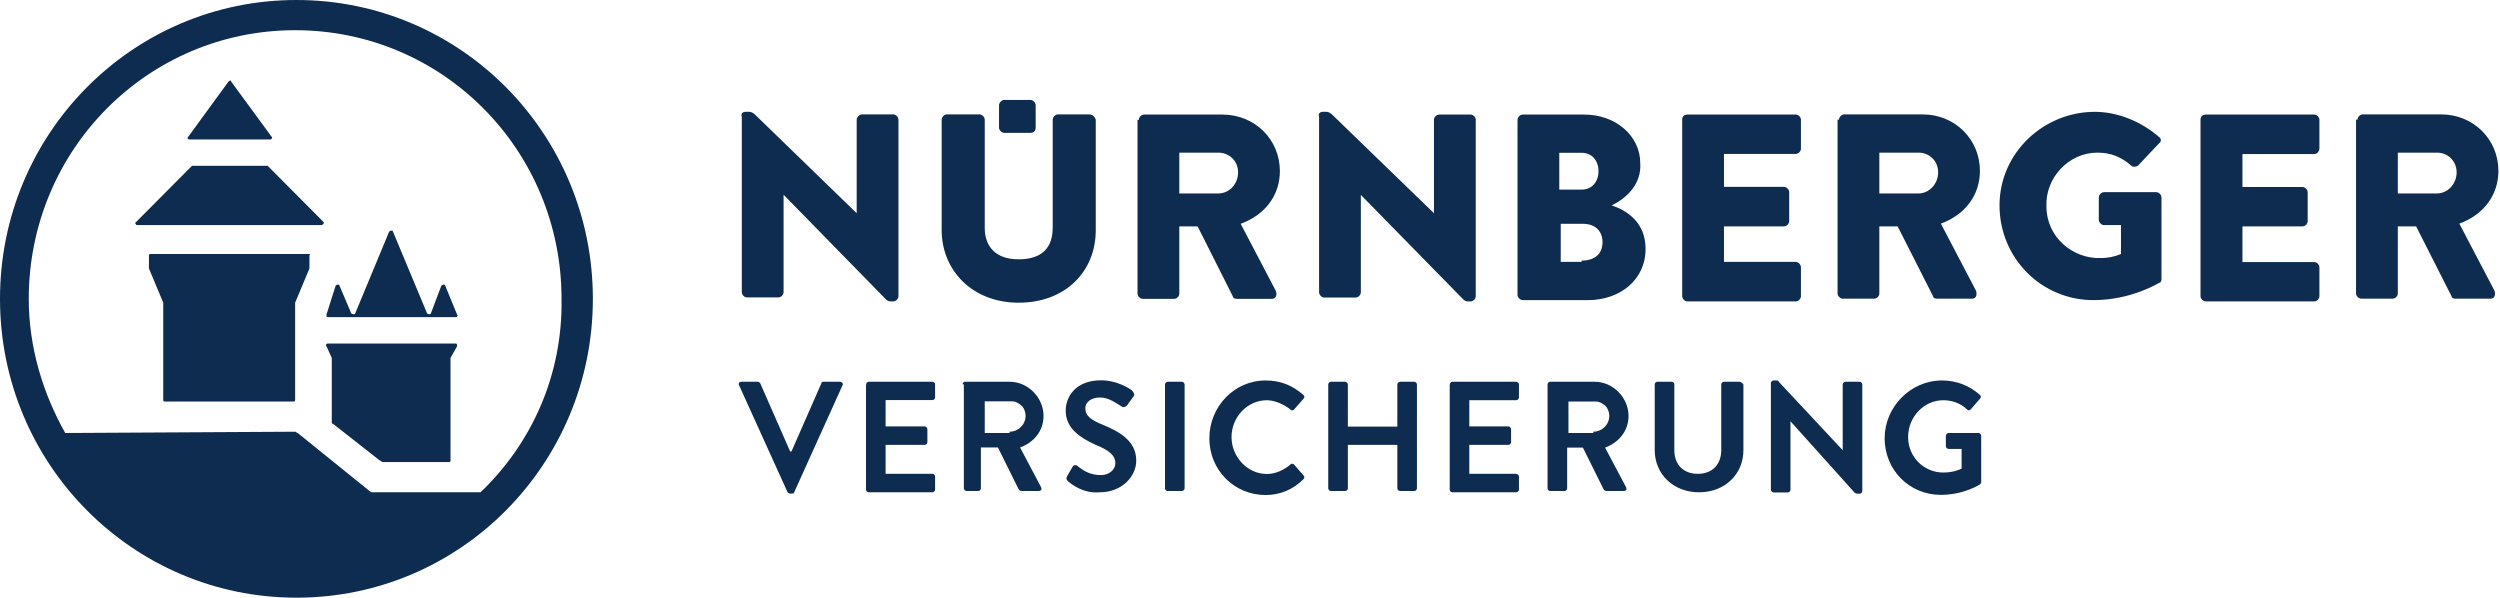
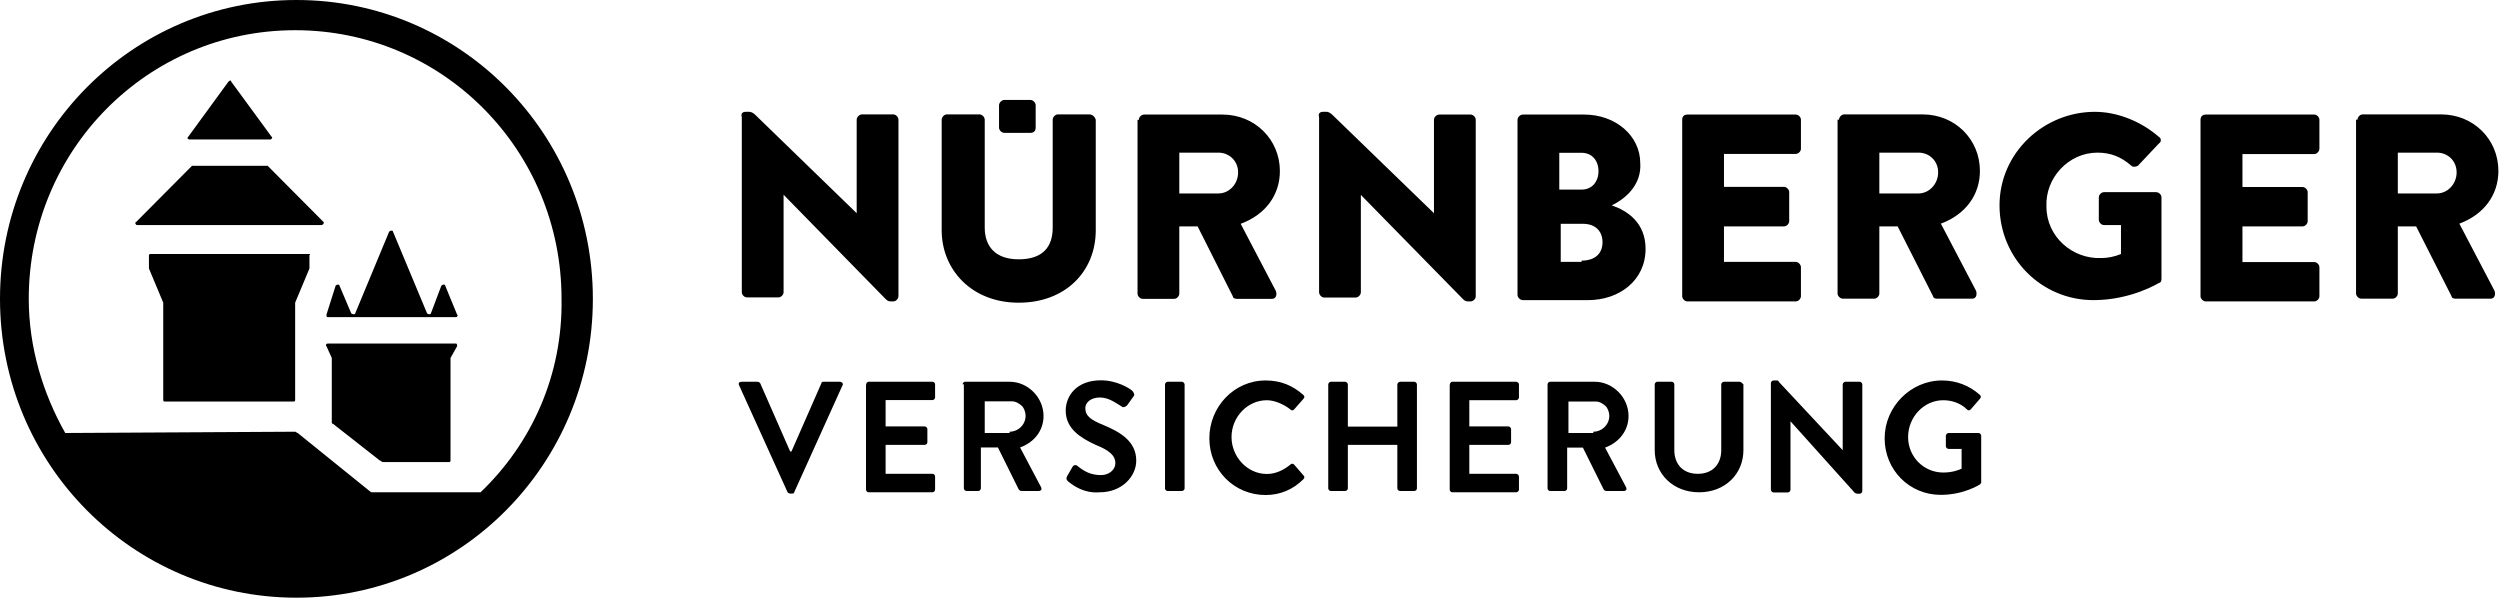
<svg xmlns="http://www.w3.org/2000/svg" version="1.2" viewBox="0 0 1556 372" width="1556" height="372">
  <style>
- 		.s0 { fill: #0e2c4f } 
+ 		.s0 { fill: #0e2c4f }
	</style>
-   <path id="Layer" fill-rule="evenodd" class="s0" d="m843.7 185.2h-19.5c-1.6 0-3.2-1.7-3.2-3.3v-109c-0.8-2.4 0.8-3.3 2.4-3.3h2.5c0.8 0 2.4 0.9 3.2 1.7l63.4 61.4v-58.1c0-1.7 1.6-3.3 3.3-3.3h19.5c1.6 0 3.2 1.6 3.2 3.3v109.8c0 1.6-1.6 3.2-3.2 3.2h-1.7c-1.6 0-2.4-0.8-3.2-1.6l-63.4-64.7v60.6c0 1.6-1.6 3.3-3.3 3.3zm-77.2 86.8c0 12.3 9.8 23 22 23 5.6 0 10.5-2.5 14.6-5.8q1.2-1.2 2.4 0l5.7 6.6q1.3 1.2 0 2.5c-6.5 6.5-14.6 9.8-23.5 9.8-19.6 0-35-15.6-35-35.3 0-19.6 15.4-36 35-36 9.7 0 17 3.3 23.5 9q1.3 1.2 0 2.5l-5.7 6.5q-1.2 1.3-2.4 0c-4.1-3.2-9.8-5.7-14.6-5.7-12.2 0-22 10.6-22 22.9zm115.4-32.7v64.7c0 0.8-0.8 1.6-1.6 1.6h-8.9c-0.8 0-1.7-0.8-1.7-1.6v-27.1h-30.8v27.1c0 0.8-0.8 1.6-1.7 1.6h-8.9c-0.8 0-1.6-0.8-1.6-1.6v-64.7c0-0.8 0.8-1.7 1.6-1.7h8.9c0.8 0 1.7 0.8 1.7 1.7v26.2h30.8v-26.2c0-0.8 0.9-1.7 1.7-1.7h8.9c0.8 0 1.6 0.9 1.6 1.7zm-114.6-54.9l-21.9-43.5h-11.4v41.8c0 1.7-1.6 3.3-3.2 3.3h-19.6c-1.6 0-3.2-1.6-3.2-3.3v-108.1h0.8c0-1.7 1.6-3.3 3.3-3.3h48.7c20.3 0 35.8 15.6 35.8 35.2 0 14.8-8.9 27.1-24.4 32.8l21.9 41.8c0.9 2.4 0 4.9-2.4 4.9h-21.9c-1.7 0-2.5-0.8-2.5-1.6zm3.3-77.1c0-7.3-5.7-12.3-12.2-12.3h-24.4v25.4h24.4c6.5 0 12.2-5.7 12.2-13.1zm673-32.7v18c0 1.6-1.6 3.3-3.2 3.3h-44.7v20.5h37.4c1.6 0 3.2 1.6 3.2 3.2v18.1c0 1.6-1.6 3.2-3.2 3.2h-37.4v22.2h44.7c1.6 0 3.2 1.6 3.2 3.2v18.1c0 1.6-1.6 3.2-3.2 3.2h-67.5c-1.6 0-3.3-1.6-3.3-3.2v-109.8c0-2.5 1.7-3.3 3.3-3.3h67.5c1.6 0 3.2 1.6 3.2 3.3zm-706.3 164.7v64.7c0 0.8-0.9 1.6-1.7 1.6h-8.9c-0.8 0-1.6-0.8-1.6-1.6v-64.7c0-0.8 0.8-1.7 1.6-1.7h8.9c0.8 0 1.7 0.9 1.7 1.7zm421.8 0v66.3c0 0.9-0.8 1.7-1.6 1.7h-0.8c-0.8 0-1.6 0-2.5-0.8l-39.8-44.3v42.6c0 0.8-0.8 1.7-1.6 1.7h-8.9c-0.9 0-1.7-0.9-1.7-1.7v-66.4c0-0.8 0.8-1.6 1.7-1.6h1.6c0.8 0 1.6 0 1.6 0.8l39.8 42.6v-40.9c0-0.8 0.8-1.7 1.7-1.7h8.9c0.8 0 1.6 0.9 1.6 1.7zm-134.9-84.4c0 19.6-16.3 31.9-35.8 31.9h-40.6c-1.6 0-3.3-1.6-3.3-3.3v-108.9c0-1.7 1.7-3.3 3.3-3.3h38.2c19.5 0 34.9 13.1 34.9 30.3 0.9 13.1-8.9 22.1-17.8 26.2 9.7 3.3 21.1 10.7 21.1 27.1zm-53.7-36.9h13.9c6.5 0 10.5-4.9 10.5-11.5 0-6.5-4-11.4-10.5-11.4h-13.9zm26.9 32.7c0-6.5-4.1-11.4-12.2-11.4h-13.8v23.7h13v-0.8c8.1 0 13-4.1 13-11.5zm1.6 127.9l13 24.5c0.8 1.7 0 2.5-1.6 2.5h-10.6c-0.8 0-1.6-0.8-1.6-0.8l-13-26.2h-9.8v25.4c0 0.8-0.8 1.6-1.6 1.6h-9c-0.8 0-1.6-0.8-1.6-1.6v-64.8c0-0.8 0.8-1.6 1.6-1.6h27.7c11.4 0 21.1 9.8 21.1 21.3 0 9-5.7 16.4-14.6 19.7zm0.8-25.4c-1.6-1.7-4.1-3.3-6.5-3.3h-17.1v19.6h15.5v-0.8c7.3 0 13-8.2 8.1-15.5zm345.5-130.3v50.8c0 1.6-0.8 2.4-1.6 2.4 0 0-17.1 10.7-40.7 10.7-32.5 0-58.5-26.2-58.5-59 0-32.8 27.6-58.2 59.3-58.2 13.8 0 28.5 5.7 39.9 15.6 1.6 0.8 1.6 3.3 0 4.1l-13.1 13.9c-1.6 0.8-3.2 0.8-4 0-6.5-5.7-13-8.2-21.2-8.2-17.8 0-32.5 15.6-31.7 33.6 0 18.8 16.3 32.8 34.2 32q6.1 0 12.2-2.5v-18h-10.6c-1.6 0-3.2-1.7-3.2-3.3v-13.9c0-1.7 1.6-3.3 3.2-3.3h32.5c1.7 0 3.3 1.6 3.3 3.3zm-399.9 116.3v8.2c0 0.8-0.9 1.7-1.7 1.7h-29.2v16.3h24.3c0.8 0 1.7 0.9 1.7 1.7v8.2c0 0.8-0.8 1.6-1.7 1.6h-24.3v18h29.2c0.8 0 1.7 0.9 1.7 1.7v8.2c0 0.8-0.9 1.6-1.7 1.6h-39.8c-0.8 0-1.6-0.8-1.6-1.6v-64.8c0-1.6 0.8-2.4 1.6-2.4h39.8c0.8 0 1.7 0.8 1.7 1.6zm287.7 32v28.7c0 0.8 0 0.8-0.8 1.6 0 0-9.8 6.5-24.4 6.5-19.5 0-34.9-15.5-34.9-35.2 0-19.6 16.2-36 35.7-36 9 0 17.1 3.2 23.6 9q1.2 1.2 0 2.4l-5.7 6.6q-1.2 1.2-2.4 0c-4.1-4.1-9.8-5.7-14.7-5.7-12.2 0-21.9 10.6-21.9 22.9 0 12.3 9.7 22.1 21.9 22.1 5.7 0 9.8-1.6 11.4-2.4v-12.3h-8.1c-0.8 0-1.7-0.8-1.7-1.7v-6.5c0-0.8 0.9-1.7 1.7-1.7h18.7c0.8 0 1.6 0.9 1.6 1.7zm-150.4-33.6c0.8 0 1.6 0.8 2.4 1.6v41c0 14.7-11.3 26.2-27.6 26.2-16.2 0-27.6-11.5-27.6-26.2v-41c0-0.8 0.8-1.6 1.6-1.6h8.9c0.9 0 1.7 0.8 1.7 1.6v41c0 8.2 4.9 14.7 14.6 14.7 9.7 0 14.6-6.5 14.6-14.7v-41c0-0.8 0.9-1.6 1.7-1.6 0 0 9.7 0 9.7 0zm-898.2 134.4c-102 0-184.5-83.2-184.5-186 0-102.9 82.5-186 184.5-186 102.1 0 184.5 83.1 184.5 186 0 102.8-82.4 186-184.5 186zm449.5-183.6c-29.2 0-47.9-20.5-47.9-45.1v-68.8c0-1.6 1.6-3.3 3.2-3.3h20.3c1.7 0 3.3 1.7 3.3 3.3v67.2c0 11.5 6.5 19.7 21.1 19.7 14.7 0 21.2-7.4 21.2-19.7v-67.2c0-1.6 1.6-3.3 3.2-3.3h19.5c1.6 0 3.3 0.9 4.1 3.3v68.8c0 25.5-18.7 45.1-48 45.1zm-284.5-2.4c0-92.6-73.9-167.2-165.8-167.2-91.8 0-165.8 74.6-165.8 167.2 0 30.3 8.9 59 22.7 83.5l143.1-0.8c0.8 0 0.8 0.8 1.6 0.8l44.7 36.1c0.9 0.8 0.9 0.8 1.7 0.8h67.4c31.7-30.3 51.2-72.9 50.4-120.4zm-232.4-100.8l25.1-34.4c0.9-0.9 1.7-0.9 1.7 0l25.2 34.4c0.8 0 0 1.6-0.8 1.6h-50.4c-0.8 0-1.7-0.8-0.8-1.6zm344.6 96.7v-109c-0.8-2.5 0.8-3.3 2.4-3.3h2.5c0.8 0 2.4 0.8 3.2 1.6l63.4 61.5v-58.2c0-1.6 1.7-3.3 3.3-3.3h19.5c1.6 0 3.2 1.7 3.2 3.3v109.8c0 1.7-1.6 3.3-3.2 3.3h-1.6c-1.7 0-2.5-0.8-3.3-1.6l-63.4-64.8v60.7c0 1.6-1.6 3.2-3.2 3.2h-19.6c-1.6 0-3.2-1.6-3.2-3.2zm585.3 2.4v-109.8c0-2.4 1.6-3.2 3.2-3.2h67.5c1.6 0 3.2 1.6 3.2 3.2v18.1c0 1.6-1.6 3.2-3.2 3.2h-44.7v20.5h37.4c1.6 0 3.2 1.7 3.2 3.3v18c0 1.7-1.6 3.3-3.2 3.3h-37.4v22.1h44.7c1.6 0 3.2 1.7 3.2 3.3v18c0 1.7-1.6 3.3-3.2 3.3h-67.5c-1.6 0-3.2-1.6-3.2-3.3zm-425.2-104.9v-13.9c0-1.6 1.7-3.3 3.3-3.3h16.2c1.7 0 3.3 1.7 3.3 3.3v13.9c0 2.5-1.6 3.3-3.3 3.3h-16.2c-1.6 0-3.3-1.6-3.3-3.3zm-337.3 136.1l-4.1 7.3v63.9c0 0 0 0.9-0.8 0.9h-41.4c-0.8 0-0.8-0.9-1.7-0.9l-29.2-22.9c-0.8 0-0.8-0.8-0.8-0.8v-40.2l-3.3-7.3c-0.8-0.8 0-1.7 0.8-1.7h79.7c0.8 0 0.8 0.8 0.8 1.7zm-91.9-56.6v8.2l-8.9 21.3v60.7c0 0 0 0.8-0.8 0.8h-80.5c0 0-0.8 0-0.8-0.8v-60.7l-8.9-21.3v-8.2c0 0 0-0.8 0.8-0.8h99.1c0 0 0.9 0 0 0.8zm-26-55.7l35 35.2c0 0.9-0.8 1.7-1.6 1.7h-114.7c-0.8 0-1.6-1.7-0.8-1.7l35-35.2zm117.9 92.6c0.8 0.8 0 1.6-0.9 1.6h-79.6c-0.8 0-0.8-0.8-0.8-1.6l5.7-18c0.8-0.9 2.4-0.9 2.4 0l7.3 17.2c0.8 0.8 2.5 0.8 2.5 0l21.1-50.8c0.8-0.9 2.4-0.9 2.4 0l21.2 50.8c0.8 0.8 2.4 0.8 2.4 0l6.5-17.2c0.8-0.9 2.4-0.9 2.4 0zm896.6-54.9h-11.4v41.8c0 1.6-1.6 3.2-3.2 3.2h-19.5c-1.6 0-3.3-1.6-3.3-3.2v-108.2h0.9c0-1.6 1.6-3.3 3.2-3.3h48.8c20.3 0 35.7 15.6 35.7 35.2 0 14.8-8.9 27.1-24.3 32.8l21.9 41.8c0.8 2.5 0 4.9-2.4 4.9h-22c-1.6 0-2.4-0.8-2.4-1.6 0 0-22-43.4-22-43.4zm-11.4-20.5h24.4c6.5 0 12.2-5.8 12.2-13.1 0-7.4-5.7-12.3-12.2-12.3h-24.4zm382.9 60.6c0.8 2.5 0 4.9-2.5 4.9h-21.9c-1.6 0-2.4-0.8-2.4-1.6l-22-43.4h-11.4v41.8c0 1.6-1.6 3.2-3.2 3.2h-19.5c-1.6 0-3.3-1.6-3.3-3.2v-108.2h0.9c0-1.6 1.6-3.3 3.2-3.3h48.8c20.3 0 35.7 15.6 35.7 35.2 0 14.8-8.9 27.1-24.3 32.8 0 0 21.9 41.8 21.9 41.8zm-23.6-73.7c0-7.4-5.7-12.3-12.2-12.3h-24.4v25.4h24.4c6.5 0 12.2-5.8 12.2-13.1zm-1004.7 132.7l-30 66.4c0 0.8-0.9 0.8-1.7 0.8h-0.8c-0.8 0-1.6-0.8-1.6-0.8l-30.1-66.4c-0.8-1.6 0-2.4 1.6-2.4h9.8c0.8 0 1.6 0.8 1.6 0.8l18.7 42.6h0.8l18.7-42.6c0-0.8 0.8-0.8 1.7-0.8h9.7c1.6 0 2.4 1.6 1.6 2.4zm57.7-0.8v8.2c0 0.8-0.8 1.6-1.6 1.6h-29.2v16.4h24.3c0.9 0 1.7 0.8 1.7 1.7v8.2c0 0.8-0.8 1.6-1.7 1.6h-24.3v18h29.2c0.8 0 1.6 0.8 1.6 1.6v8.2c0 0.9-0.8 1.7-1.6 1.7h-39.8c-0.8 0-1.6-0.8-1.6-1.7v-64.7c0-1.6 0.8-2.4 1.6-2.4h39.8c0.8 0 1.6 0.8 1.6 1.6zm52.9 39.3l13 24.6c0.8 1.6 0 2.5-1.6 2.5h-10.6c-0.8 0-1.6-0.9-1.6-0.9l-13-26.2h-10.6v25.4c0 0.9-0.8 1.7-1.6 1.7h-7.3c-0.9 0-1.7-0.9-1.7-1.7v-64.7h-0.8c0-0.8 0.8-1.6 1.6-1.6h27.7c11.4 0 21.1 9.8 21.1 21.3 0 9-5.7 16.4-14.6 19.6zm1.6-25.4c-1.6-1.6-4.1-3.3-6.5-3.3h-17.1v19.7h15.5v-0.8c7.3 0 13-8.2 8.1-15.6zm48 53.3c-9.8 0.8-16.3-4.1-19.5-6.6-0.9-0.8-1.7-1.6-0.9-3.3l3.3-5.7c0.8-1.6 2.4-1.6 3.2-0.8 4.1 3.3 8.2 5.7 14.7 5.7 4.9 0 8.9-3.3 8.9-7.4 0-4.9-4-8.1-12.2-11.4-8.9-4.1-18.7-9.8-18.7-21.3 0-9 6.5-18.9 22-18.9 9.7 0 17.9 5 19.5 6.6 0.8 0.8 1.6 2.5 0.8 3.3l-4.1 5.7c-0.8 0.8-2.4 1.6-3.2 0.8-4.1-2.4-8.1-5.7-13.8-5.7-5.7 0-9 3.3-9 6.5 0 5 3.3 7.4 11.4 10.7 9.8 4.1 20.3 9.8 20.3 22.1 0 9.8-8.9 19.7-22.7 19.7z" />
+   <path id="Layer" fillRule="evenodd" className="s0" d="m843.7 185.2h-19.5c-1.6 0-3.2-1.7-3.2-3.3v-109c-0.8-2.4 0.8-3.3 2.4-3.3h2.5c0.8 0 2.4 0.9 3.2 1.7l63.4 61.4v-58.1c0-1.7 1.6-3.3 3.3-3.3h19.5c1.6 0 3.2 1.6 3.2 3.3v109.8c0 1.6-1.6 3.2-3.2 3.2h-1.7c-1.6 0-2.4-0.8-3.2-1.6l-63.4-64.7v60.6c0 1.6-1.6 3.3-3.3 3.3zm-77.2 86.8c0 12.3 9.8 23 22 23 5.6 0 10.5-2.5 14.6-5.8q1.2-1.2 2.4 0l5.7 6.6q1.3 1.2 0 2.5c-6.5 6.5-14.6 9.8-23.5 9.8-19.6 0-35-15.6-35-35.3 0-19.6 15.4-36 35-36 9.7 0 17 3.3 23.5 9q1.3 1.2 0 2.5l-5.7 6.5q-1.2 1.3-2.4 0c-4.1-3.2-9.8-5.7-14.6-5.7-12.2 0-22 10.6-22 22.9zm115.4-32.7v64.7c0 0.8-0.8 1.6-1.6 1.6h-8.9c-0.8 0-1.7-0.8-1.7-1.6v-27.1h-30.8v27.1c0 0.8-0.8 1.6-1.7 1.6h-8.9c-0.8 0-1.6-0.8-1.6-1.6v-64.7c0-0.8 0.8-1.7 1.6-1.7h8.9c0.8 0 1.7 0.8 1.7 1.7v26.2h30.8v-26.2c0-0.8 0.9-1.7 1.7-1.7h8.9c0.8 0 1.6 0.9 1.6 1.7zm-114.6-54.9l-21.9-43.5h-11.4v41.8c0 1.7-1.6 3.3-3.2 3.3h-19.6c-1.6 0-3.2-1.6-3.2-3.3v-108.1h0.8c0-1.7 1.6-3.3 3.3-3.3h48.7c20.3 0 35.8 15.6 35.8 35.2 0 14.8-8.9 27.1-24.4 32.8l21.9 41.8c0.9 2.4 0 4.9-2.4 4.9h-21.9c-1.7 0-2.5-0.8-2.5-1.6zm3.3-77.1c0-7.3-5.7-12.3-12.2-12.3h-24.4v25.4h24.4c6.5 0 12.2-5.7 12.2-13.1zm673-32.7v18c0 1.6-1.6 3.3-3.2 3.3h-44.7v20.5h37.4c1.6 0 3.2 1.6 3.2 3.2v18.1c0 1.6-1.6 3.2-3.2 3.2h-37.4v22.2h44.7c1.6 0 3.2 1.6 3.2 3.2v18.1c0 1.6-1.6 3.2-3.2 3.2h-67.5c-1.6 0-3.3-1.6-3.3-3.2v-109.8c0-2.5 1.7-3.3 3.3-3.3h67.5c1.6 0 3.2 1.6 3.2 3.3zm-706.3 164.7v64.7c0 0.8-0.9 1.6-1.7 1.6h-8.9c-0.8 0-1.6-0.8-1.6-1.6v-64.7c0-0.8 0.8-1.7 1.6-1.7h8.9c0.8 0 1.7 0.9 1.7 1.7zm421.8 0v66.3c0 0.9-0.8 1.7-1.6 1.7h-0.8c-0.8 0-1.6 0-2.5-0.8l-39.8-44.3v42.6c0 0.8-0.8 1.7-1.6 1.7h-8.9c-0.9 0-1.7-0.9-1.7-1.7v-66.4c0-0.8 0.8-1.6 1.7-1.6h1.6c0.8 0 1.6 0 1.6 0.8l39.8 42.6v-40.9c0-0.8 0.8-1.7 1.7-1.7h8.9c0.8 0 1.6 0.9 1.6 1.7zm-134.9-84.4c0 19.6-16.3 31.9-35.8 31.9h-40.6c-1.6 0-3.3-1.6-3.3-3.3v-108.9c0-1.7 1.7-3.3 3.3-3.3h38.2c19.5 0 34.9 13.1 34.9 30.3 0.9 13.1-8.9 22.1-17.8 26.2 9.7 3.3 21.1 10.7 21.1 27.1zm-53.7-36.9h13.9c6.5 0 10.5-4.9 10.5-11.5 0-6.5-4-11.4-10.5-11.4h-13.9zm26.9 32.7c0-6.5-4.1-11.4-12.2-11.4h-13.8v23.7h13v-0.8c8.1 0 13-4.1 13-11.5zm1.6 127.9l13 24.5c0.8 1.7 0 2.5-1.6 2.5h-10.6c-0.8 0-1.6-0.8-1.6-0.8l-13-26.2h-9.8v25.4c0 0.8-0.8 1.6-1.6 1.6h-9c-0.8 0-1.6-0.8-1.6-1.6v-64.8c0-0.8 0.8-1.6 1.6-1.6h27.7c11.4 0 21.1 9.8 21.1 21.3 0 9-5.7 16.4-14.6 19.7zm0.8-25.4c-1.6-1.7-4.1-3.3-6.5-3.3h-17.1v19.6h15.5v-0.8c7.3 0 13-8.2 8.1-15.5zm345.5-130.3v50.8c0 1.6-0.8 2.4-1.6 2.4 0 0-17.1 10.7-40.7 10.7-32.5 0-58.5-26.2-58.5-59 0-32.8 27.6-58.2 59.3-58.2 13.8 0 28.5 5.7 39.9 15.6 1.6 0.8 1.6 3.3 0 4.1l-13.1 13.9c-1.6 0.8-3.2 0.8-4 0-6.5-5.7-13-8.2-21.2-8.2-17.8 0-32.5 15.6-31.7 33.6 0 18.8 16.3 32.8 34.2 32q6.1 0 12.2-2.5v-18h-10.6c-1.6 0-3.2-1.7-3.2-3.3v-13.9c0-1.7 1.6-3.3 3.2-3.3h32.5c1.7 0 3.3 1.6 3.3 3.3zm-399.9 116.3v8.2c0 0.8-0.9 1.7-1.7 1.7h-29.2v16.3h24.3c0.8 0 1.7 0.9 1.7 1.7v8.2c0 0.8-0.8 1.6-1.7 1.6h-24.3v18h29.2c0.8 0 1.7 0.9 1.7 1.7v8.2c0 0.8-0.9 1.6-1.7 1.6h-39.8c-0.8 0-1.6-0.8-1.6-1.6v-64.8c0-1.6 0.8-2.4 1.6-2.4h39.8c0.8 0 1.7 0.8 1.7 1.6zm287.7 32v28.7c0 0.8 0 0.8-0.8 1.6 0 0-9.8 6.5-24.4 6.5-19.5 0-34.9-15.5-34.9-35.2 0-19.6 16.2-36 35.7-36 9 0 17.1 3.2 23.6 9q1.2 1.2 0 2.4l-5.7 6.6q-1.2 1.2-2.4 0c-4.1-4.1-9.8-5.7-14.7-5.7-12.2 0-21.9 10.6-21.9 22.9 0 12.3 9.7 22.1 21.9 22.1 5.7 0 9.8-1.6 11.4-2.4v-12.3h-8.1c-0.8 0-1.7-0.8-1.7-1.7v-6.5c0-0.8 0.9-1.7 1.7-1.7h18.7c0.8 0 1.6 0.9 1.6 1.7zm-150.4-33.6c0.8 0 1.6 0.8 2.4 1.6v41c0 14.7-11.3 26.2-27.6 26.2-16.2 0-27.6-11.5-27.6-26.2v-41c0-0.8 0.8-1.6 1.6-1.6h8.9c0.9 0 1.7 0.8 1.7 1.6v41c0 8.2 4.9 14.7 14.6 14.7 9.7 0 14.6-6.5 14.6-14.7v-41c0-0.8 0.9-1.6 1.7-1.6 0 0 9.7 0 9.7 0zm-898.2 134.4c-102 0-184.5-83.2-184.5-186 0-102.9 82.5-186 184.5-186 102.1 0 184.5 83.1 184.5 186 0 102.8-82.4 186-184.5 186zm449.5-183.6c-29.2 0-47.9-20.5-47.9-45.1v-68.8c0-1.6 1.6-3.3 3.2-3.3h20.3c1.7 0 3.3 1.7 3.3 3.3v67.2c0 11.5 6.5 19.7 21.1 19.7 14.7 0 21.2-7.4 21.2-19.7v-67.2c0-1.6 1.6-3.3 3.2-3.3h19.5c1.6 0 3.3 0.9 4.1 3.3v68.8c0 25.5-18.7 45.1-48 45.1zm-284.5-2.4c0-92.6-73.9-167.2-165.8-167.2-91.8 0-165.8 74.6-165.8 167.2 0 30.3 8.9 59 22.7 83.5l143.1-0.8c0.8 0 0.8 0.8 1.6 0.8l44.7 36.1c0.9 0.8 0.9 0.8 1.7 0.8h67.4c31.7-30.3 51.2-72.9 50.4-120.4zm-232.4-100.8l25.1-34.4c0.9-0.9 1.7-0.9 1.7 0l25.2 34.4c0.8 0 0 1.6-0.8 1.6h-50.4c-0.8 0-1.7-0.8-0.8-1.6zm344.6 96.7v-109c-0.8-2.5 0.8-3.3 2.4-3.3h2.5c0.8 0 2.4 0.8 3.2 1.6l63.4 61.5v-58.2c0-1.6 1.7-3.3 3.3-3.3h19.5c1.6 0 3.2 1.7 3.2 3.3v109.8c0 1.7-1.6 3.3-3.2 3.3h-1.6c-1.7 0-2.5-0.8-3.3-1.6l-63.4-64.8v60.7c0 1.6-1.6 3.2-3.2 3.2h-19.6c-1.6 0-3.2-1.6-3.2-3.2zm585.3 2.4v-109.8c0-2.4 1.6-3.2 3.2-3.2h67.5c1.6 0 3.2 1.6 3.2 3.2v18.1c0 1.6-1.6 3.2-3.2 3.2h-44.7v20.5h37.4c1.6 0 3.2 1.7 3.2 3.3v18c0 1.7-1.6 3.3-3.2 3.3h-37.4v22.1h44.7c1.6 0 3.2 1.7 3.2 3.3v18c0 1.7-1.6 3.3-3.2 3.3h-67.5c-1.6 0-3.2-1.6-3.2-3.3zm-425.2-104.9v-13.9c0-1.6 1.7-3.3 3.3-3.3h16.2c1.7 0 3.3 1.7 3.3 3.3v13.9c0 2.5-1.6 3.3-3.3 3.3h-16.2c-1.6 0-3.3-1.6-3.3-3.3zm-337.3 136.1l-4.1 7.3v63.9c0 0 0 0.9-0.8 0.9h-41.4c-0.8 0-0.8-0.9-1.7-0.9l-29.2-22.9c-0.8 0-0.8-0.8-0.8-0.8v-40.2l-3.3-7.3c-0.8-0.8 0-1.7 0.8-1.7h79.7c0.8 0 0.8 0.8 0.8 1.7zm-91.9-56.6v8.2l-8.9 21.3v60.7c0 0 0 0.8-0.8 0.8h-80.5c0 0-0.8 0-0.8-0.8v-60.7l-8.9-21.3v-8.2c0 0 0-0.8 0.8-0.8h99.1c0 0 0.9 0 0 0.8zm-26-55.7l35 35.2c0 0.9-0.8 1.7-1.6 1.7h-114.7c-0.8 0-1.6-1.7-0.8-1.7l35-35.2zm117.9 92.6c0.8 0.8 0 1.6-0.9 1.6h-79.6c-0.8 0-0.8-0.8-0.8-1.6l5.7-18c0.8-0.9 2.4-0.9 2.4 0l7.3 17.2c0.8 0.8 2.5 0.8 2.5 0l21.1-50.8c0.8-0.9 2.4-0.9 2.4 0l21.2 50.8c0.8 0.8 2.4 0.8 2.4 0l6.5-17.2c0.8-0.9 2.4-0.9 2.4 0zm896.6-54.9h-11.4v41.8c0 1.6-1.6 3.2-3.2 3.2h-19.5c-1.6 0-3.3-1.6-3.3-3.2v-108.2h0.9c0-1.6 1.6-3.3 3.2-3.3h48.8c20.3 0 35.7 15.6 35.7 35.2 0 14.8-8.9 27.1-24.3 32.8l21.9 41.8c0.8 2.5 0 4.9-2.4 4.9h-22c-1.6 0-2.4-0.8-2.4-1.6 0 0-22-43.4-22-43.4zm-11.4-20.5h24.4c6.5 0 12.2-5.8 12.2-13.1 0-7.4-5.7-12.3-12.2-12.3h-24.4zm382.9 60.6c0.8 2.5 0 4.9-2.5 4.9h-21.9c-1.6 0-2.4-0.8-2.4-1.6l-22-43.4h-11.4v41.8c0 1.6-1.6 3.2-3.2 3.2h-19.5c-1.6 0-3.3-1.6-3.3-3.2v-108.2h0.9c0-1.6 1.6-3.3 3.2-3.3h48.8c20.3 0 35.7 15.6 35.7 35.2 0 14.8-8.9 27.1-24.3 32.8 0 0 21.9 41.8 21.9 41.8zm-23.6-73.7c0-7.4-5.7-12.3-12.2-12.3h-24.4v25.4h24.4c6.5 0 12.2-5.8 12.2-13.1zm-1004.7 132.7l-30 66.4c0 0.8-0.9 0.8-1.7 0.8h-0.8c-0.8 0-1.6-0.8-1.6-0.8l-30.1-66.4c-0.8-1.6 0-2.4 1.6-2.4h9.8c0.8 0 1.6 0.8 1.6 0.8l18.7 42.6h0.8l18.7-42.6c0-0.8 0.8-0.8 1.7-0.8h9.7c1.6 0 2.4 1.6 1.6 2.4zm57.7-0.8v8.2c0 0.8-0.8 1.6-1.6 1.6h-29.2v16.4h24.3c0.9 0 1.7 0.8 1.7 1.7v8.2c0 0.8-0.8 1.6-1.7 1.6h-24.3v18h29.2c0.8 0 1.6 0.8 1.6 1.6v8.2c0 0.9-0.8 1.7-1.6 1.7h-39.8c-0.8 0-1.6-0.8-1.6-1.7v-64.7c0-1.6 0.8-2.4 1.6-2.4h39.8c0.8 0 1.6 0.8 1.6 1.6zm52.9 39.3l13 24.6c0.8 1.6 0 2.5-1.6 2.5h-10.6c-0.8 0-1.6-0.9-1.6-0.9l-13-26.2h-10.6v25.4c0 0.9-0.8 1.7-1.6 1.7h-7.3c-0.9 0-1.7-0.9-1.7-1.7v-64.7h-0.8c0-0.8 0.8-1.6 1.6-1.6h27.7c11.4 0 21.1 9.8 21.1 21.3 0 9-5.7 16.4-14.6 19.6zm1.6-25.4c-1.6-1.6-4.1-3.3-6.5-3.3h-17.1v19.7h15.5v-0.8c7.3 0 13-8.2 8.1-15.6zm48 53.3c-9.8 0.8-16.3-4.1-19.5-6.6-0.9-0.8-1.7-1.6-0.9-3.3l3.3-5.7c0.8-1.6 2.4-1.6 3.2-0.8 4.1 3.3 8.2 5.7 14.7 5.7 4.9 0 8.9-3.3 8.9-7.4 0-4.9-4-8.1-12.2-11.4-8.9-4.1-18.7-9.8-18.7-21.3 0-9 6.5-18.9 22-18.9 9.7 0 17.9 5 19.5 6.6 0.8 0.8 1.6 2.5 0.8 3.3l-4.1 5.7c-0.8 0.8-2.4 1.6-3.2 0.8-4.1-2.4-8.1-5.7-13.8-5.7-5.7 0-9 3.3-9 6.5 0 5 3.3 7.4 11.4 10.7 9.8 4.1 20.3 9.8 20.3 22.1 0 9.8-8.9 19.7-22.7 19.7z" />
</svg>
